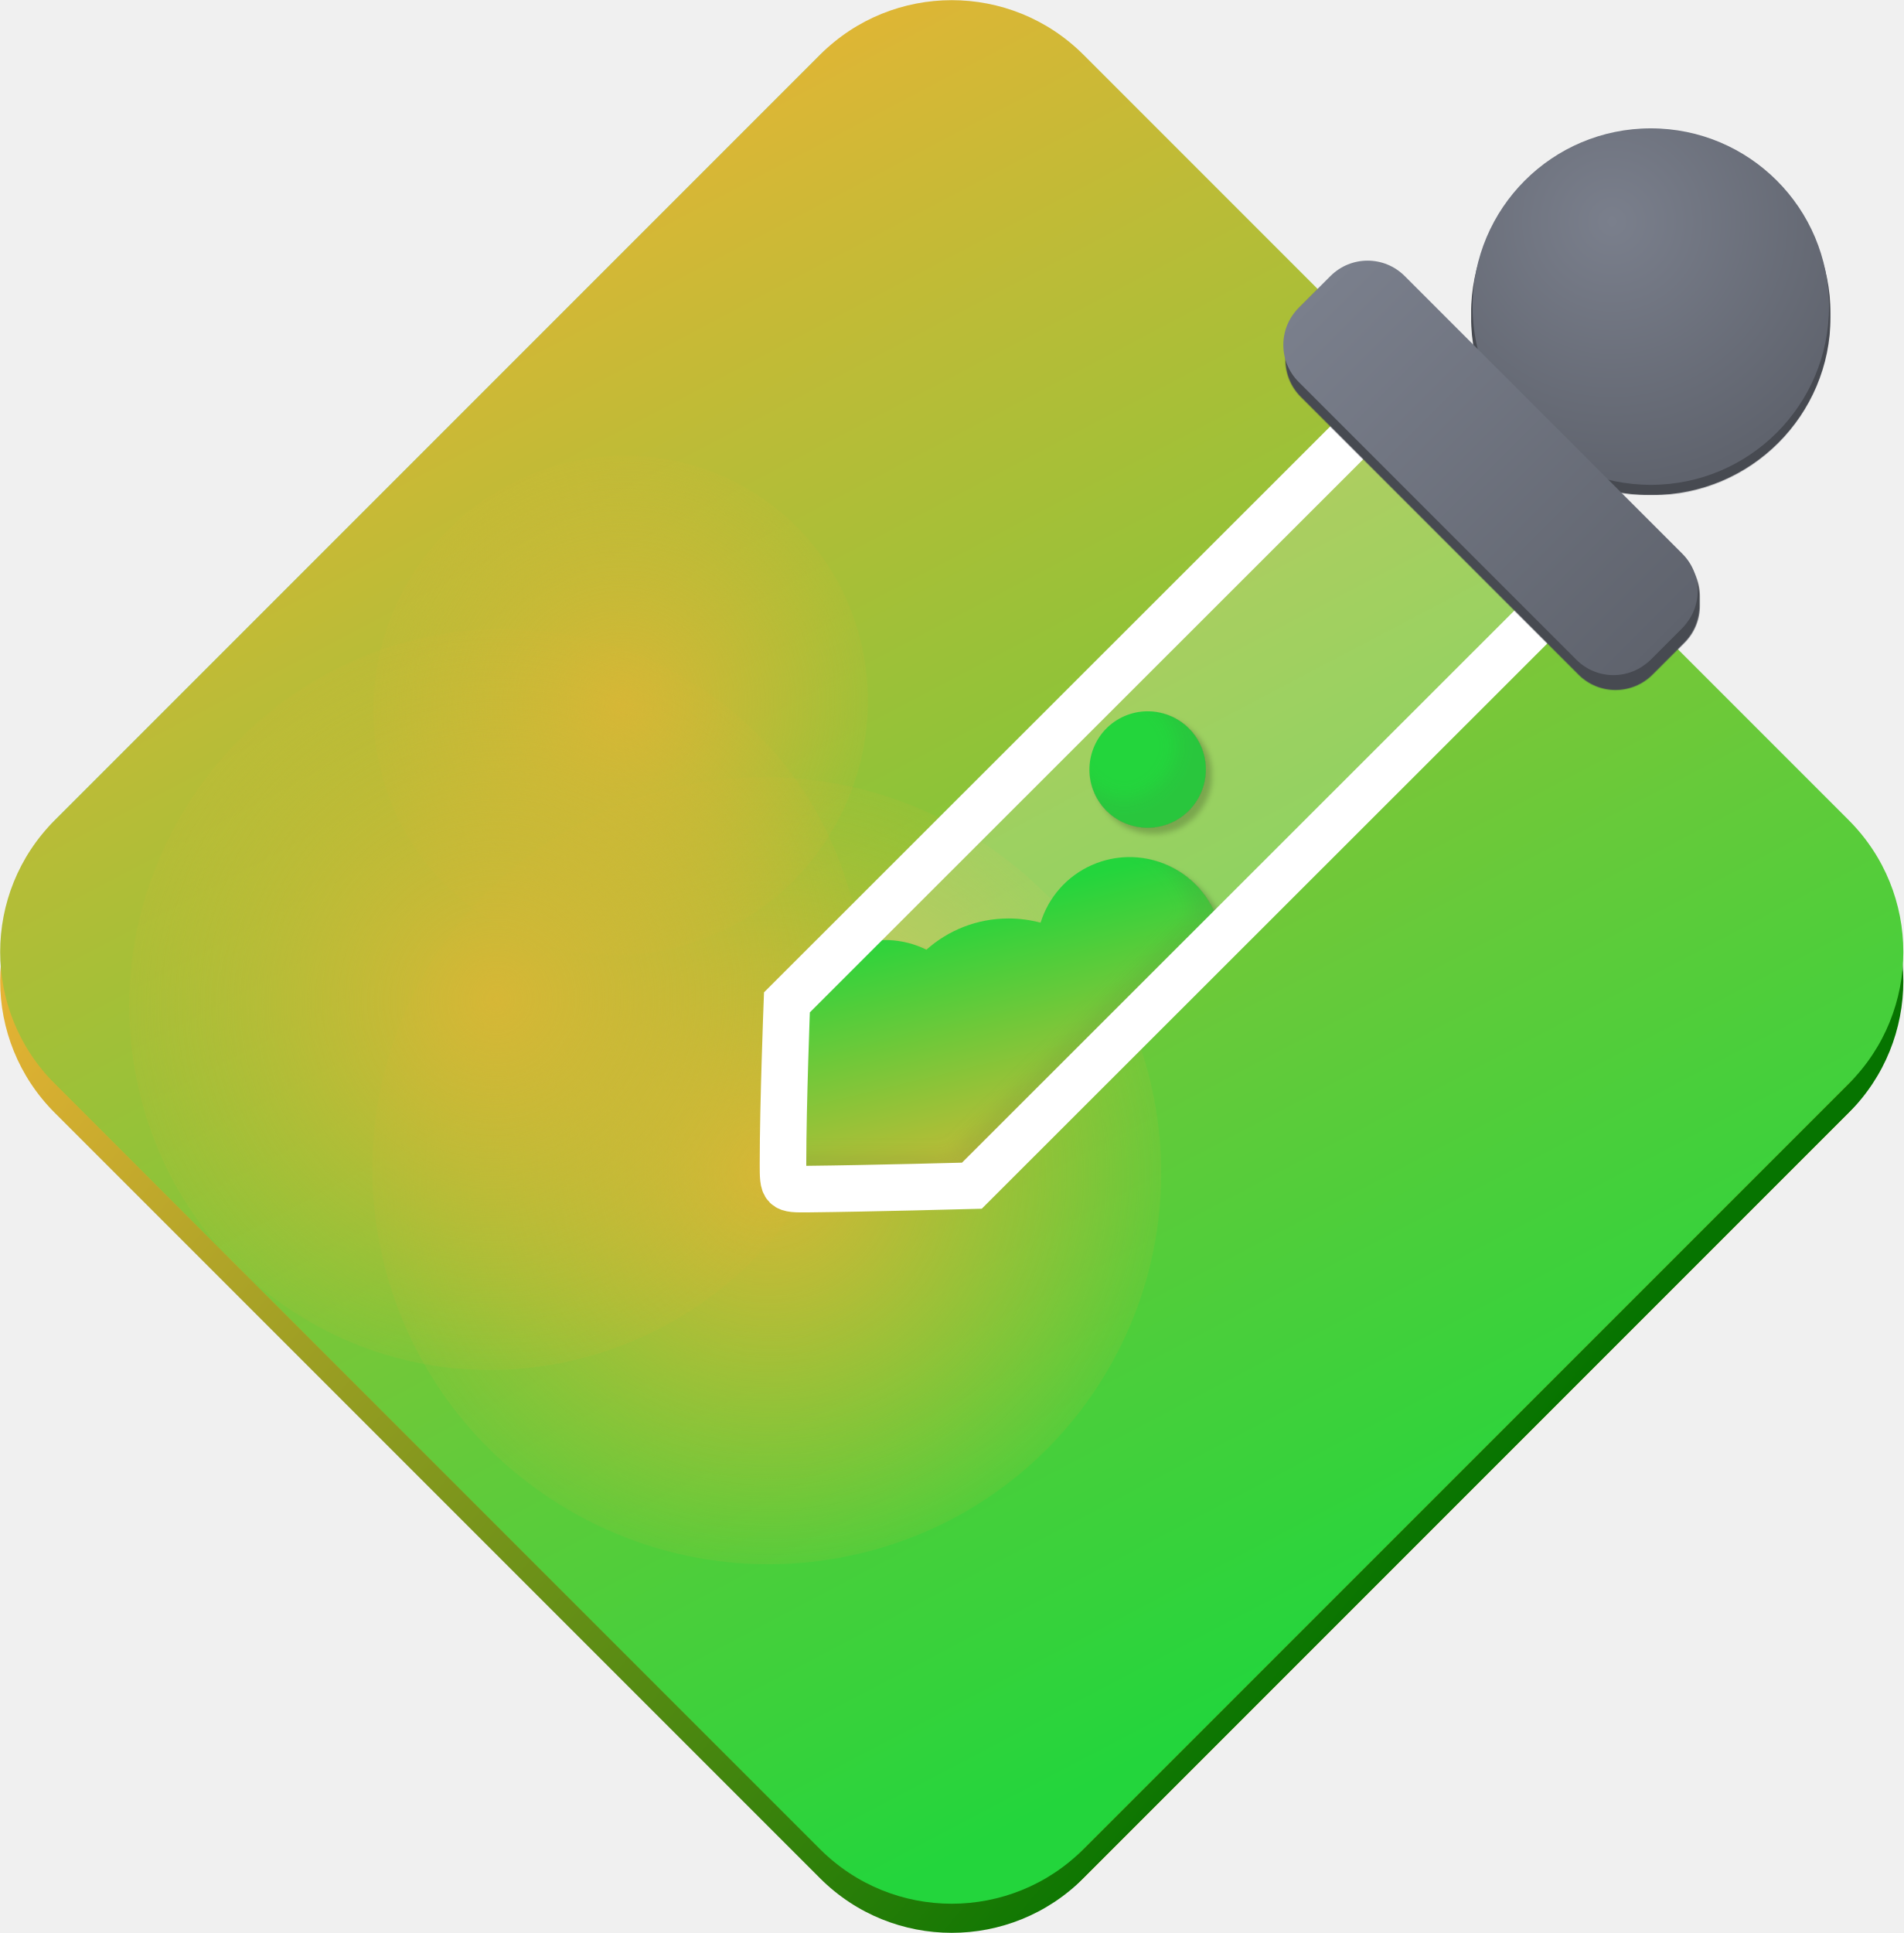
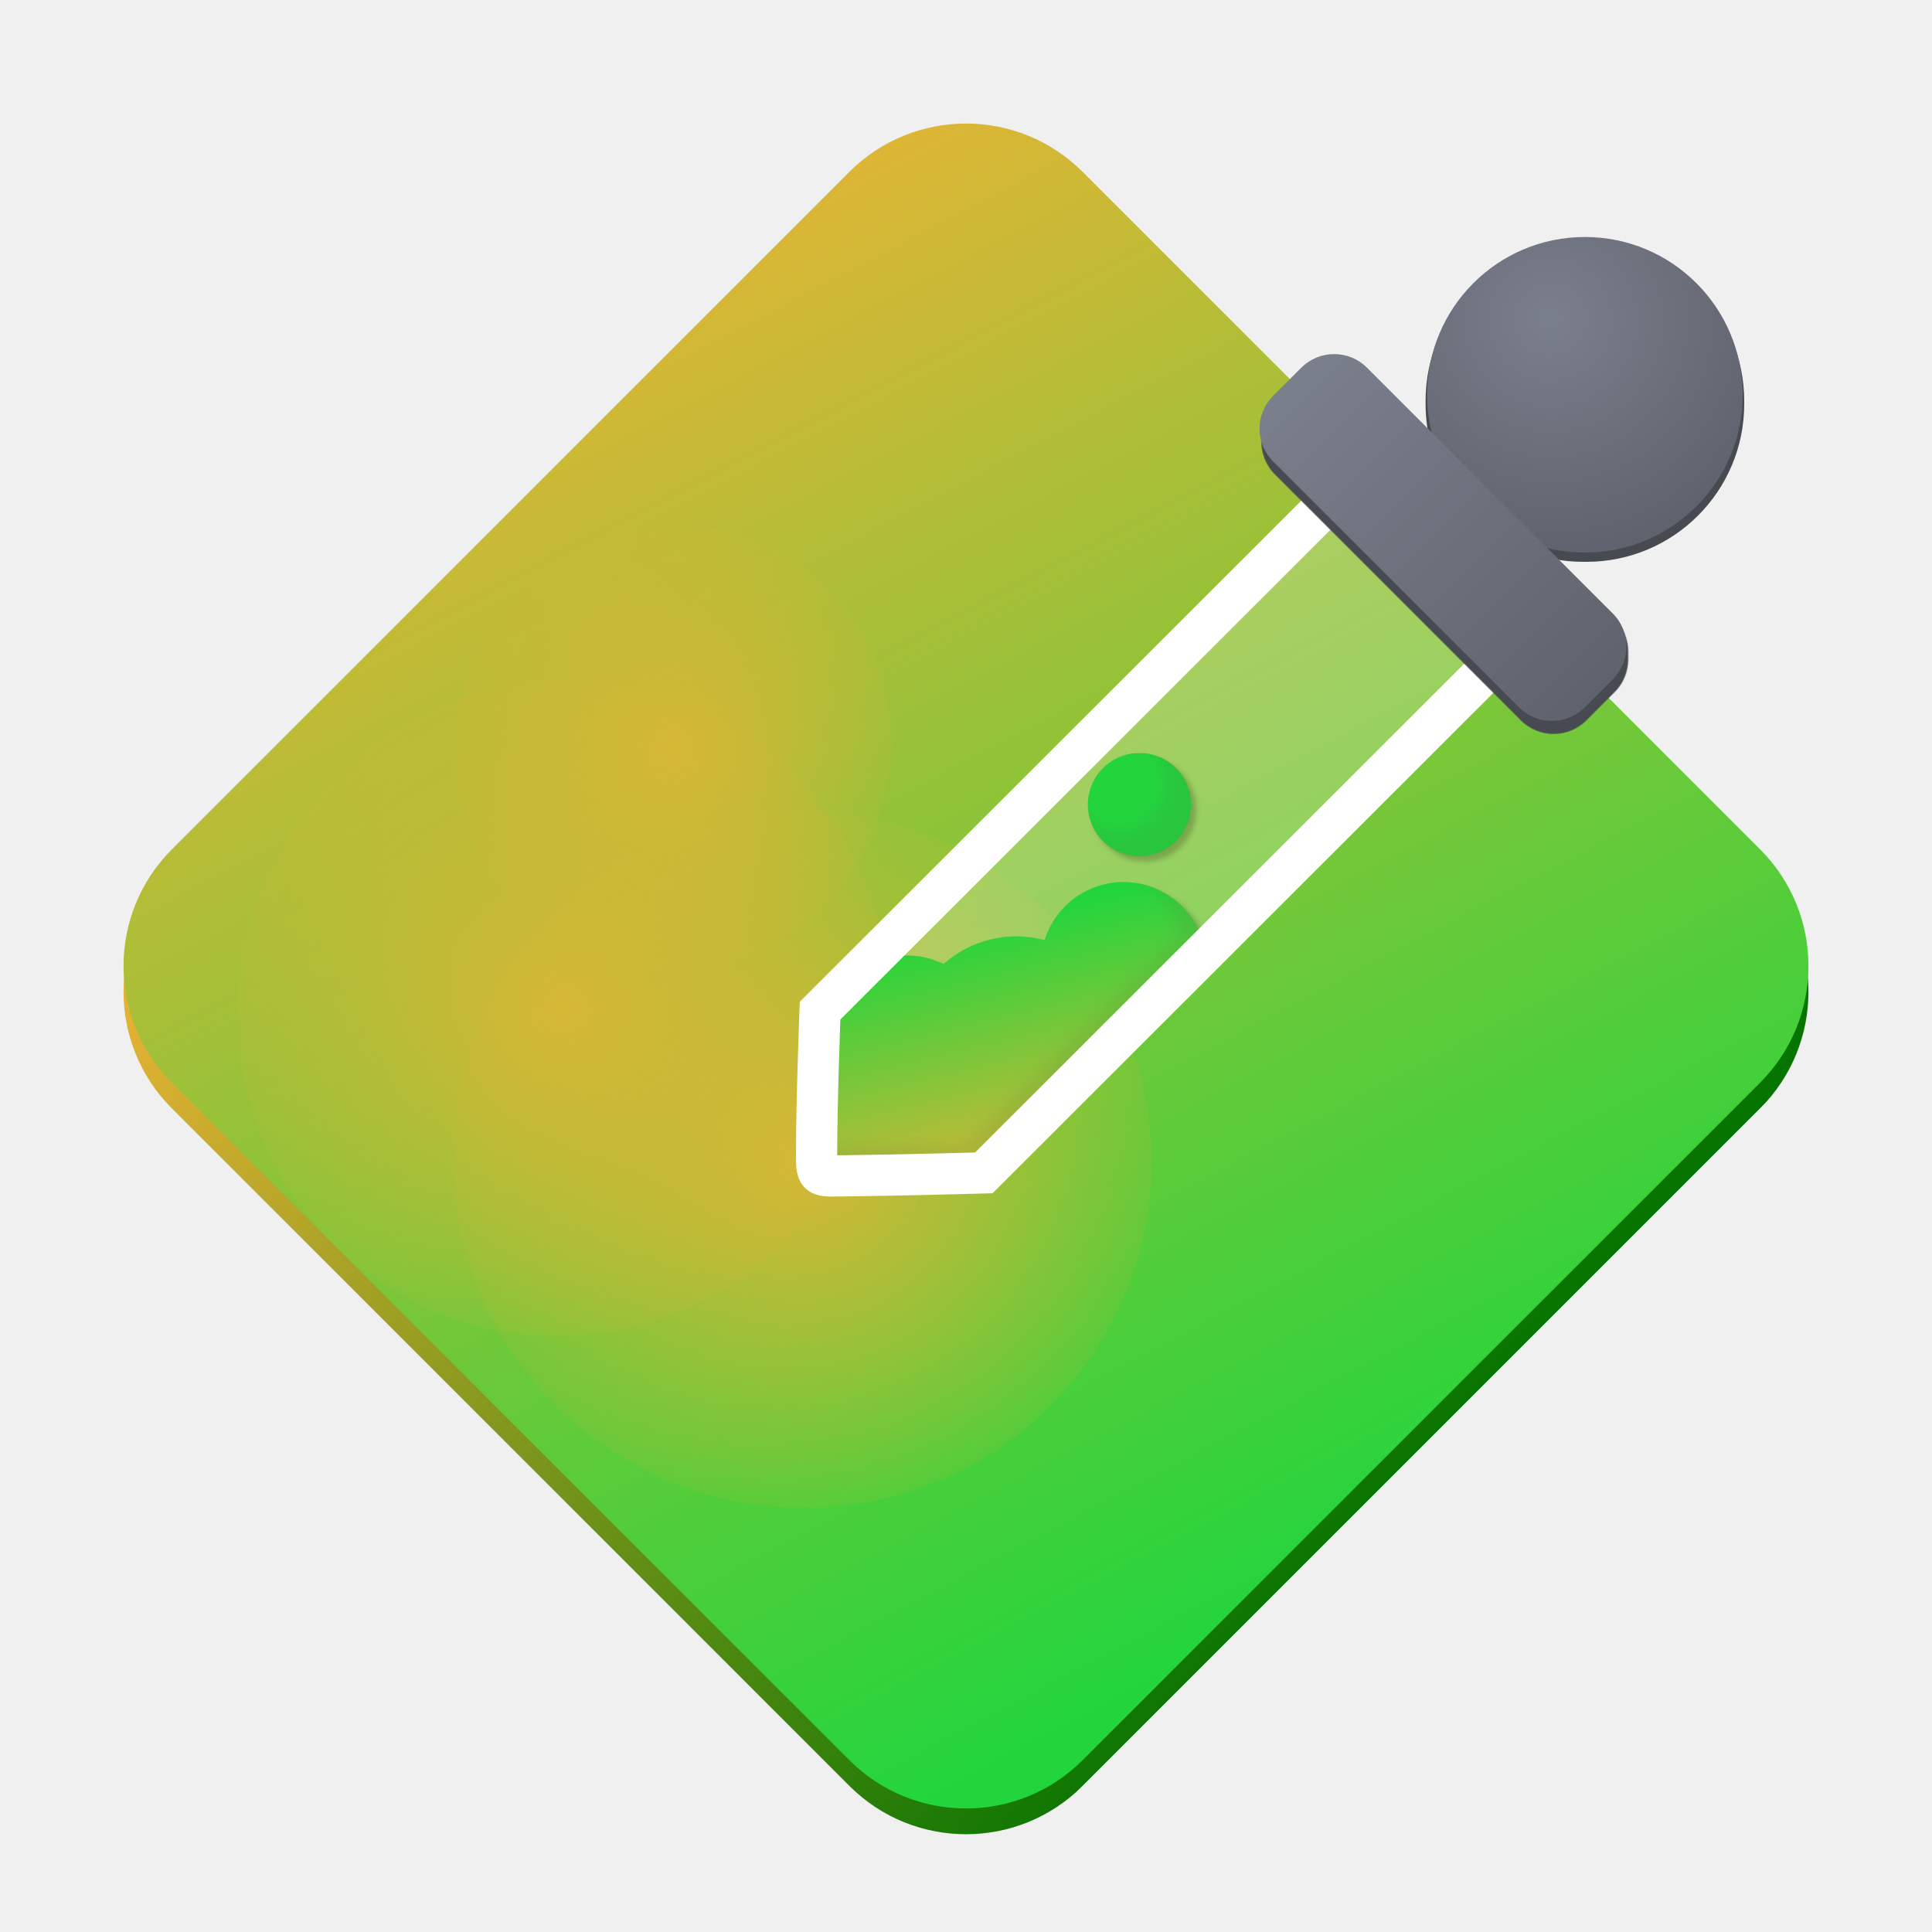
- <svg xmlns="http://www.w3.org/2000/svg" width="1308.408" height="1328.408" fill="none" viewBox="0 0 1308.408 1328.408">
-   <g transform="translate(-95.796 -95.796)">
-     <defs>
-       <linearGradient id="a" x1="1.008" x2="-.011" y1=".439" y2=".515">
-         <stop offset="0" stop-color="#067400" />
-         <stop offset="1" stop-color="#e9b435" />
-       </linearGradient>
-       <pattern id="c" width="1000" height="1000" x="250" y="270" patternUnits="userSpaceOnUse">
-         <path d="M0 0h1000v1000H0z" style="fill:url(#a)" />
-       </pattern>
-     </defs>
-     <defs>
-       <linearGradient id="b" x1="1.027" x2="-.137" y1=".67" y2=".309">
-         <stop offset="0" stop-color="#23d53c" />
-         <stop offset="1" stop-color="#e9b435" />
-       </linearGradient>
-       <pattern id="d" width="1000" height="1000" x="250" y="250" patternUnits="userSpaceOnUse">
-         <path d="M0 0h1000v1000H0z" style="fill:url(#b)" />
-       </pattern>
-     </defs>
-     <rect width="1000" height="1000" x="250" y="270" fill="url(#c)" rx="128" ry="128" transform="rotate(45 750 770)" />
-     <rect width="1000" height="1000" x="250" y="250" fill="url(#d)" rx="128" ry="128" style="display:inline" transform="rotate(45 750 750)" />
-   </g>
-   <g transform="translate(-95.796 -95.796)">
-     <defs>
-       <radialGradient id="e" cx=".5" cy=".5" r=".562" gradientTransform="rotate(-179.966 .5 .5)">
-         <stop offset="0" stop-color="#d6b736" />
-         <stop offset="1" stop-color="#d6b736" stop-opacity="0" />
-       </radialGradient>
-       <pattern id="f" width="543" height="540" x="351.332" y="630.343" patternUnits="userSpaceOnUse">
-         <path d="M0 0h543v540H0z" style="fill:url(#e)" />
-       </pattern>
-     </defs>
-     <ellipse cx="622.832" cy="900.343" fill="url(#f)" class="fills" rx="271.5" ry="270" transform="rotate(31.673 622.832 900.343)" />
-   </g>
-   <g transform="translate(-95.796 -95.796)">
-     <defs>
-       <radialGradient id="g" cx=".5" cy=".5" r=".562" gradientTransform="rotate(-179.966 .5 .5)">
-         <stop offset="0" stop-color="#d6b736" />
-         <stop offset="1" stop-color="#d6b736" stop-opacity="0" />
-       </radialGradient>
-       <pattern id="h" width="338" height="345" x="353.404" y="408.045" patternUnits="userSpaceOnUse">
-         <path d="M0 0h338v345H0z" style="fill:url(#g)" />
-       </pattern>
-     </defs>
-     <ellipse cx="522.404" cy="580.545" fill="url(#h)" class="fills" rx="169" ry="172.5" transform="rotate(31.673 522.404 580.545)" />
-   </g>
-   <g transform="translate(-95.796 -95.796)">
-     <defs>
-       <radialGradient id="i" cx=".5" cy=".5" r=".562" gradientTransform="rotate(-179.966 .5 .5)">
-         <stop offset="0" stop-color="#d6b736" />
-         <stop offset="1" stop-color="#d6b736" stop-opacity="0" />
-       </radialGradient>
-       <pattern id="j" width="502" height="512" x="186.034" y="526.664" patternUnits="userSpaceOnUse">
-         <path d="M0 0h502v512H0z" style="fill:url(#i)" />
-       </pattern>
-     </defs>
-     <ellipse cx="437.034" cy="782.664" fill="url(#j)" class="fills" rx="251" ry="256" transform="rotate(31.673 437.034 782.664)" />
-   </g>
-   <path d="M1038 390 639 783l-3 126h132l398-392z" class="fills" style="fill:#fff;fill-opacity:.2" transform="translate(-95.796 -95.796)" />
-   <g transform="translate(-95.796 -95.796)">
-     <defs>
-       <linearGradient id="k" x1=".293" x2=".523" y1=".046" y2="1.078">
-         <stop offset=".36" stop-color="#23d53c" />
-         <stop offset="1" stop-color="#e9b435" />
-       </linearGradient>
-       <pattern id="m" width="299.925" height="324.375" x="636.078" y="584.625" patternUnits="userSpaceOnUse">
-         <path d="M0 0h299.925v324.375H0z" style="fill:url(#k)" />
-       </pattern>
-       <filter id="l" width="1.175" height="1.162" x="-.107" y="-.099" color-interpolation-filters="sRGB" filterUnits="objectBoundingBox">
-         <feFlood flood-opacity="0" result="BackgroundImageFix" />
-         <feColorMatrix in="SourceAlpha" values="0 0 0 0 0 0 0 0 0 0 0 0 0 0 0 0 0 0 127 0" />
-         <feOffset dx="4" dy="4" />
-         <feGaussianBlur stdDeviation="2" />
-         <feColorMatrix values="0 0 0 0 0 0 0 0 0 0 0 0 0 0 0 0 0 0 0.2 0" />
-         <feBlend in2="BackgroundImageFix" result="filter_379da60c-ccbe-80f9-8008-02e27edfae85" />
-         <feBlend in="SourceGraphic" in2="filter_379da60c-ccbe-80f9-8008-02e27edfae85" result="shape" />
-         <feColorMatrix in="SourceAlpha" result="hardAlpha" values="0 0 0 0 0 0 0 0 0 0 0 0 0 0 0 0 0 0 127 0" />
-         <feMorphology in="SourceAlpha" radius="3" result="filter_379da60c-ccbe-80f9-8008-02e2237a6ff9" />
-         <feOffset dx="-16" dy="-16" />
-         <feGaussianBlur stdDeviation="6" />
-         <feComposite in2="hardAlpha" k2="-1" k3="1" operator="arithmetic" />
-         <feColorMatrix values="0 0 0 0 0.286 0 0 0 0 0.455 0 0 0 0 0.267 0 0 0 0.15 0" />
-         <feBlend in2="shape" result="filter_379da60c-ccbe-80f9-8008-02e2237a6ff9" />
-       </filter>
-     </defs>
-     <path fill="url(#m)" d="M778.637 898.523q.58-1 1.134-2.02.415.046.83.087l155.402-153.06a63.9 63.9 0 0 0-5.1-20.229c-14.083-32.394-51.816-47.26-84.21-33.177-17.794 7.736-30.3 22.608-35.634 39.771A85 85 0 0 0 789 727c-21.669 0-41.455 8.126-56.419 21.462-16.308-8.054-35.919-9.15-53.888-1.338a65 65 0 0 0-6.72 3.4l-22.53 22.19a64.4 64.4 0 0 0-9.046 28.154 32 32 0 0 0-1.875 2.183l-2.444 102.68q1.204 1.665 2.485 3.269H768zm90.047-310.575c20.246-8.802 43.829.49 52.63 20.735 8.802 20.247-.489 43.83-20.736 52.632-20.245 8.801-43.829-.49-52.63-20.736s.49-43.83 20.736-52.631" class="fills" filter="url(#l)" />
-   </g>
-   <g transform="translate(-95.796 -95.796)">
-     <defs>
-       <radialGradient id="n" cx=".389" cy=".261" r=".747" gradientTransform="rotate(171.484 .39 .261)">
-         <stop offset="0" stop-color="#7a7f8c" />
-         <stop offset="1" stop-color="#5f636d" />
-       </radialGradient>
-       <pattern id="q" width="245" height="245" x="1108" y="184" patternUnits="userSpaceOnUse">
-         <path d="M0 0h245v245H0z" style="fill:url(#n)" />
-       </pattern>
-       <filter id="p" width="1.008" height="1.033" x="-.004" y="-.004" color-interpolation-filters="sRGB" filterUnits="objectBoundingBox">
-         <feFlood flood-opacity="0" result="BackgroundImageFix" />
-         <feColorMatrix in="SourceAlpha" values="0 0 0 0 0 0 0 0 0 0 0 0 0 0 0 0 0 0 127 0" />
-         <feMorphology in="SourceAlpha" operator="dilate" radius="1" result="filter_379da60c-ccbe-80f9-8008-02e00f319c3e" />
-         <feOffset dy="6" />
-         <feGaussianBlur />
-         <feColorMatrix values="0 0 0 0 0.278 0 0 0 0 0.29 0 0 0 0 0.318 0 0 0 1 0" />
-         <feBlend in2="BackgroundImageFix" result="filter_379da60c-ccbe-80f9-8008-02e00f319c3e" />
-         <feBlend in="SourceGraphic" in2="filter_379da60c-ccbe-80f9-8008-02e00f319c3e" result="shape" />
-       </filter>
-     </defs>
-     <defs>
-       <linearGradient id="o" x1="0" x2="1" y1=".5" y2=".5">
-         <stop offset="0" stop-color="#7a7f8c" />
-         <stop offset="1" stop-color="#5f636d" />
-       </linearGradient>
-       <pattern id="r" width="342" height="103" x="949.331" y="365.831" patternUnits="userSpaceOnUse">
-         <path d="M0 0h342v103H0z" style="fill:url(#o)" />
-       </pattern>
-       <filter id="s" width="1.029" height="1.078" x="-.006" y="-.019" color-interpolation-filters="sRGB" filterUnits="objectBoundingBox">
-         <feFlood flood-opacity="0" result="BackgroundImageFix" />
-         <feColorMatrix in="SourceAlpha" values="0 0 0 0 0 0 0 0 0 0 0 0 0 0 0 0 0 0 127 0" />
-         <feMorphology in="SourceAlpha" operator="dilate" radius="2" result="filter_379da60c-ccbe-80f9-8008-02dfbd011d76" />
-         <feOffset dx="6" dy="4" />
-         <feGaussianBlur />
-         <feColorMatrix values="0 0 0 0 0.278 0 0 0 0 0.29 0 0 0 0 0.318 0 0 0 1 0" />
-         <feBlend in2="BackgroundImageFix" result="filter_379da60c-ccbe-80f9-8008-02dfbd011d76" />
-         <feBlend in="SourceGraphic" in2="filter_379da60c-ccbe-80f9-8008-02dfbd011d76" result="shape" />
-       </filter>
-     </defs>
-     <path d="M1064.204 357.448 636.7 784.65S634 854.83 634 895.336c0 17.812 0 17.812 17.684 17.633 41.396-.421 112.145-2.327 112.145-2.327l429.121-428.815" style="display:inline;fill:none;stroke:#fff;stroke-width:32;stroke-linecap:round;stroke-opacity:1" />
-     <circle cx="1230.5" cy="306.5" r="122.5" fill="url(#q)" filter="url(#p)" />
-     <rect width="342" height="103" x="949.331" y="365.831" fill="url(#r)" filter="url(#s)" rx="36" ry="36" style="display:inline;opacity:1" transform="rotate(45 1120.33 417.332)" />
+ <svg xmlns="http://www.w3.org/2000/svg" fill="none" viewBox="0 0 1500 1500">
+   <defs>
+     <clipPath id="a" class="frame-clip frame-clip-def">
+       <rect width="1500" height="1500" rx="0" ry="0" />
+     </clipPath>
+   </defs>
+   <g class="frame-container-wrapper">
+     <g class="frame-container-blur">
+       <g class="frame-container-shadows" clip-path="url(#a)">
+         <g class="fills">
+           <rect width="1500" height="1500" class="frame-background" rx="0" ry="0" />
+         </g>
+         <g class="frame-children">
+           <defs>
+             <linearGradient id="b" x1="1.008" x2="-.011" y1=".439" y2=".515">
+               <stop offset="0" stop-color="#067400" />
+               <stop offset="1" stop-color="#e9b435" />
+             </linearGradient>
+             <pattern id="c" width="1000" height="1000" x="250" y="270" patternUnits="userSpaceOnUse">
+               <path fill="url(#b)" d="M0 0h1000v1000H0z" />
+             </pattern>
+           </defs>
+           <rect width="1000" height="1000" x="250" y="270" fill="url(#c)" class="fills" rx="128" ry="128" transform="rotate(45 750 770)" />
+           <defs>
+             <linearGradient id="d" x1="1.027" x2="-.137" y1=".67" y2=".309">
+               <stop offset="0" stop-color="#23d53c" />
+               <stop offset="1" stop-color="#e9b435" />
+             </linearGradient>
+             <pattern id="e" width="1000" height="1000" x="250" y="250" patternUnits="userSpaceOnUse">
+               <path fill="url(#d)" d="M0 0h1000v1000H0z" />
+             </pattern>
+           </defs>
+           <rect width="1000" height="1000" x="250" y="250" fill="url(#e)" class="fills" rx="128" ry="128" transform="rotate(45 750 750)" />
+           <defs>
+             <radialGradient id="f" cx=".5" cy=".5" r=".562" gradientTransform="rotate(180.034 .5 .5)">
+               <stop offset="0" stop-color="#d6b736" />
+               <stop offset="1" stop-color="#d6b736" stop-opacity="0" />
+             </radialGradient>
+             <pattern id="g" width="543" height="540" x="351.332" y="630.343" patternUnits="userSpaceOnUse">
+               <path fill="url(#f)" d="M0 0h543v540H0z" />
+             </pattern>
+           </defs>
+           <ellipse cx="622.832" cy="900.343" fill="url(#g)" class="fills" rx="271.5" ry="270" transform="rotate(31.673 622.832 900.343)" />
+           <defs>
+             <radialGradient id="h" cx=".5" cy=".5" r=".562" gradientTransform="rotate(180.034 .5 .5)">
+               <stop offset="0" stop-color="#d6b736" />
+               <stop offset="1" stop-color="#d6b736" stop-opacity="0" />
+             </radialGradient>
+             <pattern id="i" width="338" height="345" x="353.404" y="408.045" patternUnits="userSpaceOnUse">
+               <path fill="url(#h)" d="M0 0h338v345H0z" />
+             </pattern>
+           </defs>
+           <ellipse cx="522.404" cy="580.545" fill="url(#i)" class="fills" rx="169" ry="172.5" transform="rotate(31.673 522.404 580.545)" />
+           <defs>
+             <radialGradient id="j" cx=".5" cy=".5" r=".562" gradientTransform="rotate(180.034 .5 .5)">
+               <stop offset="0" stop-color="#d6b736" />
+               <stop offset="1" stop-color="#d6b736" stop-opacity="0" />
+             </radialGradient>
+             <pattern id="k" width="502" height="512" x="186.034" y="526.664" patternUnits="userSpaceOnUse">
+               <path fill="url(#j)" d="M0 0h502v512H0z" />
+             </pattern>
+           </defs>
+           <ellipse cx="437.034" cy="782.664" fill="url(#k)" class="fills" rx="251" ry="256" transform="rotate(31.673 437.034 782.664)" />
+           <path fill="#fff" fill-opacity=".2" d="M1038 390 639 783l-3 126h132l398-392z" class="fills" />
+           <defs>
+             <linearGradient id="l" x1=".293" x2=".523" y1=".046" y2="1.078">
+               <stop offset=".36" stop-color="#23d53c" />
+               <stop offset="1" stop-color="#e9b435" />
+             </linearGradient>
+             <pattern id="n" width="299.925" height="324.375" x="636.078" y="584.625" patternUnits="userSpaceOnUse">
+               <path fill="url(#l)" d="M0 0h299.925v324.375H0z" />
+             </pattern>
+             <filter id="m" width="1.22" height="1.203" x="-.09" y="-.083" color-interpolation-filters="sRGB" filterUnits="objectBoundingBox">
+               <feFlood flood-opacity="0" result="BackgroundImageFix" />
+               <feColorMatrix in="SourceAlpha" values="0 0 0 0 0 0 0 0 0 0 0 0 0 0 0 0 0 0 127 0" />
+               <feOffset dx="4" dy="4" />
+               <feGaussianBlur stdDeviation="2" />
+               <feColorMatrix values="0 0 0 0 0 0 0 0 0 0 0 0 0 0 0 0 0 0 0.2 0" />
+               <feBlend in2="BackgroundImageFix" result="filter_379da60c-ccbe-80f9-8008-02e27edfae85" />
+               <feBlend in="SourceGraphic" in2="filter_379da60c-ccbe-80f9-8008-02e27edfae85" result="shape" />
+               <feColorMatrix in="SourceAlpha" result="hardAlpha" values="0 0 0 0 0 0 0 0 0 0 0 0 0 0 0 0 0 0 127 0" />
+               <feMorphology in="SourceAlpha" radius="3" result="filter_379da60c-ccbe-80f9-8008-02e2237a6ff9" />
+               <feOffset dx="-16" dy="-16" />
+               <feGaussianBlur stdDeviation="6" />
+               <feComposite in2="hardAlpha" k2="-1" k3="1" operator="arithmetic" />
+               <feColorMatrix values="0 0 0 0 0.286 0 0 0 0 0.455 0 0 0 0 0.267 0 0 0 0.15 0" />
+               <feBlend in2="shape" result="filter_379da60c-ccbe-80f9-8008-02e2237a6ff9" />
+             </filter>
+           </defs>
+           <path fill="url(#n)" d="M778.637 898.523q.58-1 1.134-2.02.415.046.83.086l155.402-153.06a63.9 63.9 0 0 0-5.1-20.228c-14.083-32.394-51.816-47.26-84.21-33.177-17.794 7.736-30.3 22.608-35.634 39.771A85 85 0 0 0 789 727c-21.669 0-41.455 8.126-56.419 21.462-16.308-8.054-35.919-9.15-53.888-1.338a65 65 0 0 0-6.72 3.4l-22.53 22.19a64.4 64.4 0 0 0-9.046 28.154 32 32 0 0 0-1.875 2.183l-2.444 102.68a85 85 0 0 0 2.485 3.269H768zm90.047-310.575c20.246-8.802 43.829.49 52.63 20.735 8.802 20.247-.489 43.83-20.736 52.632-20.245 8.801-43.829-.49-52.63-20.736s.49-43.83 20.736-52.631" class="fills" filter="url(#m)" />
+           <path d="M1064.204 357.448 636.7 784.65S634 854.83 634 895.336c0 17.812 0 17.812 17.684 17.633 41.396-.421 112.145-2.327 112.145-2.327l429.121-428.815" class="fills" />
+           <g class="strokes">
+             <path stroke="#fff" stroke-linecap="round" stroke-width="32" d="M1064.204 357.448 636.7 784.65S634 854.83 634 895.336c0 17.812 0 17.812 17.684 17.633 41.396-.421 112.145-2.327 112.145-2.327l429.121-428.815" class="stroke-shape" />
+           </g>
+           <defs>
+             <radialGradient id="o" cx=".389" cy=".261" r=".747" gradientTransform="rotate(171.484 .39 .261)">
+               <stop offset="0" stop-color="#7a7f8c" />
+               <stop offset="1" stop-color="#5f636d" />
+             </radialGradient>
+             <pattern id="q" width="245" height="245" x="1108" y="184" patternUnits="userSpaceOnUse">
+               <path fill="url(#o)" d="M0 0h245v245H0z" />
+             </pattern>
+             <filter id="p" width="1.147" height="1.22" x="-.073" y="-.073" color-interpolation-filters="sRGB" filterUnits="objectBoundingBox">
+               <feFlood flood-opacity="0" result="BackgroundImageFix" />
+               <feColorMatrix in="SourceAlpha" values="0 0 0 0 0 0 0 0 0 0 0 0 0 0 0 0 0 0 127 0" />
+               <feMorphology in="SourceAlpha" operator="dilate" radius="1" result="filter_379da60c-ccbe-80f9-8008-02e00f319c3e" />
+               <feOffset dy="6" />
+               <feGaussianBlur />
+               <feColorMatrix values="0 0 0 0 0.278 0 0 0 0 0.29 0 0 0 0 0.318 0 0 0 1 0" />
+               <feBlend in2="BackgroundImageFix" result="filter_379da60c-ccbe-80f9-8008-02e00f319c3e" />
+               <feBlend in="SourceGraphic" in2="filter_379da60c-ccbe-80f9-8008-02e00f319c3e" result="shape" />
+             </filter>
+           </defs>
+           <circle cx="1230.5" cy="306.5" r="122.5" fill="url(#q)" class="fills" filter="url(#p)" />
+           <defs>
+             <linearGradient id="r" x1="0" x2="1" y1=".5" y2=".5">
+               <stop offset="0" stop-color="#7a7f8c" />
+               <stop offset="1" stop-color="#5f636d" />
+             </linearGradient>
+             <pattern id="s" width="342" height="103" x="949.331" y="365.831" patternUnits="userSpaceOnUse">
+               <path fill="url(#r)" d="M0 0h342v103H0z" />
+             </pattern>
+             <filter id="t" width="1.175" height="1.524" x="-.061" y="-.204" color-interpolation-filters="sRGB" filterUnits="objectBoundingBox">
+               <feFlood flood-opacity="0" result="BackgroundImageFix" />
+               <feColorMatrix in="SourceAlpha" values="0 0 0 0 0 0 0 0 0 0 0 0 0 0 0 0 0 0 127 0" />
+               <feMorphology in="SourceAlpha" operator="dilate" radius="2" result="filter_379da60c-ccbe-80f9-8008-02dfbd011d76" />
+               <feOffset dx="6" dy="4" />
+               <feGaussianBlur />
+               <feColorMatrix values="0 0 0 0 0.278 0 0 0 0 0.29 0 0 0 0 0.318 0 0 0 1 0" />
+               <feBlend in2="BackgroundImageFix" result="filter_379da60c-ccbe-80f9-8008-02dfbd011d76" />
+               <feBlend in="SourceGraphic" in2="filter_379da60c-ccbe-80f9-8008-02dfbd011d76" result="shape" />
+             </filter>
+           </defs>
+           <rect width="342" height="103" x="949.331" y="365.831" fill="url(#s)" class="fills" filter="url(#t)" rx="36" ry="36" transform="rotate(45 1120.331 417.331)" />
+         </g>
+       </g>
+     </g>
  </g>
</svg>
